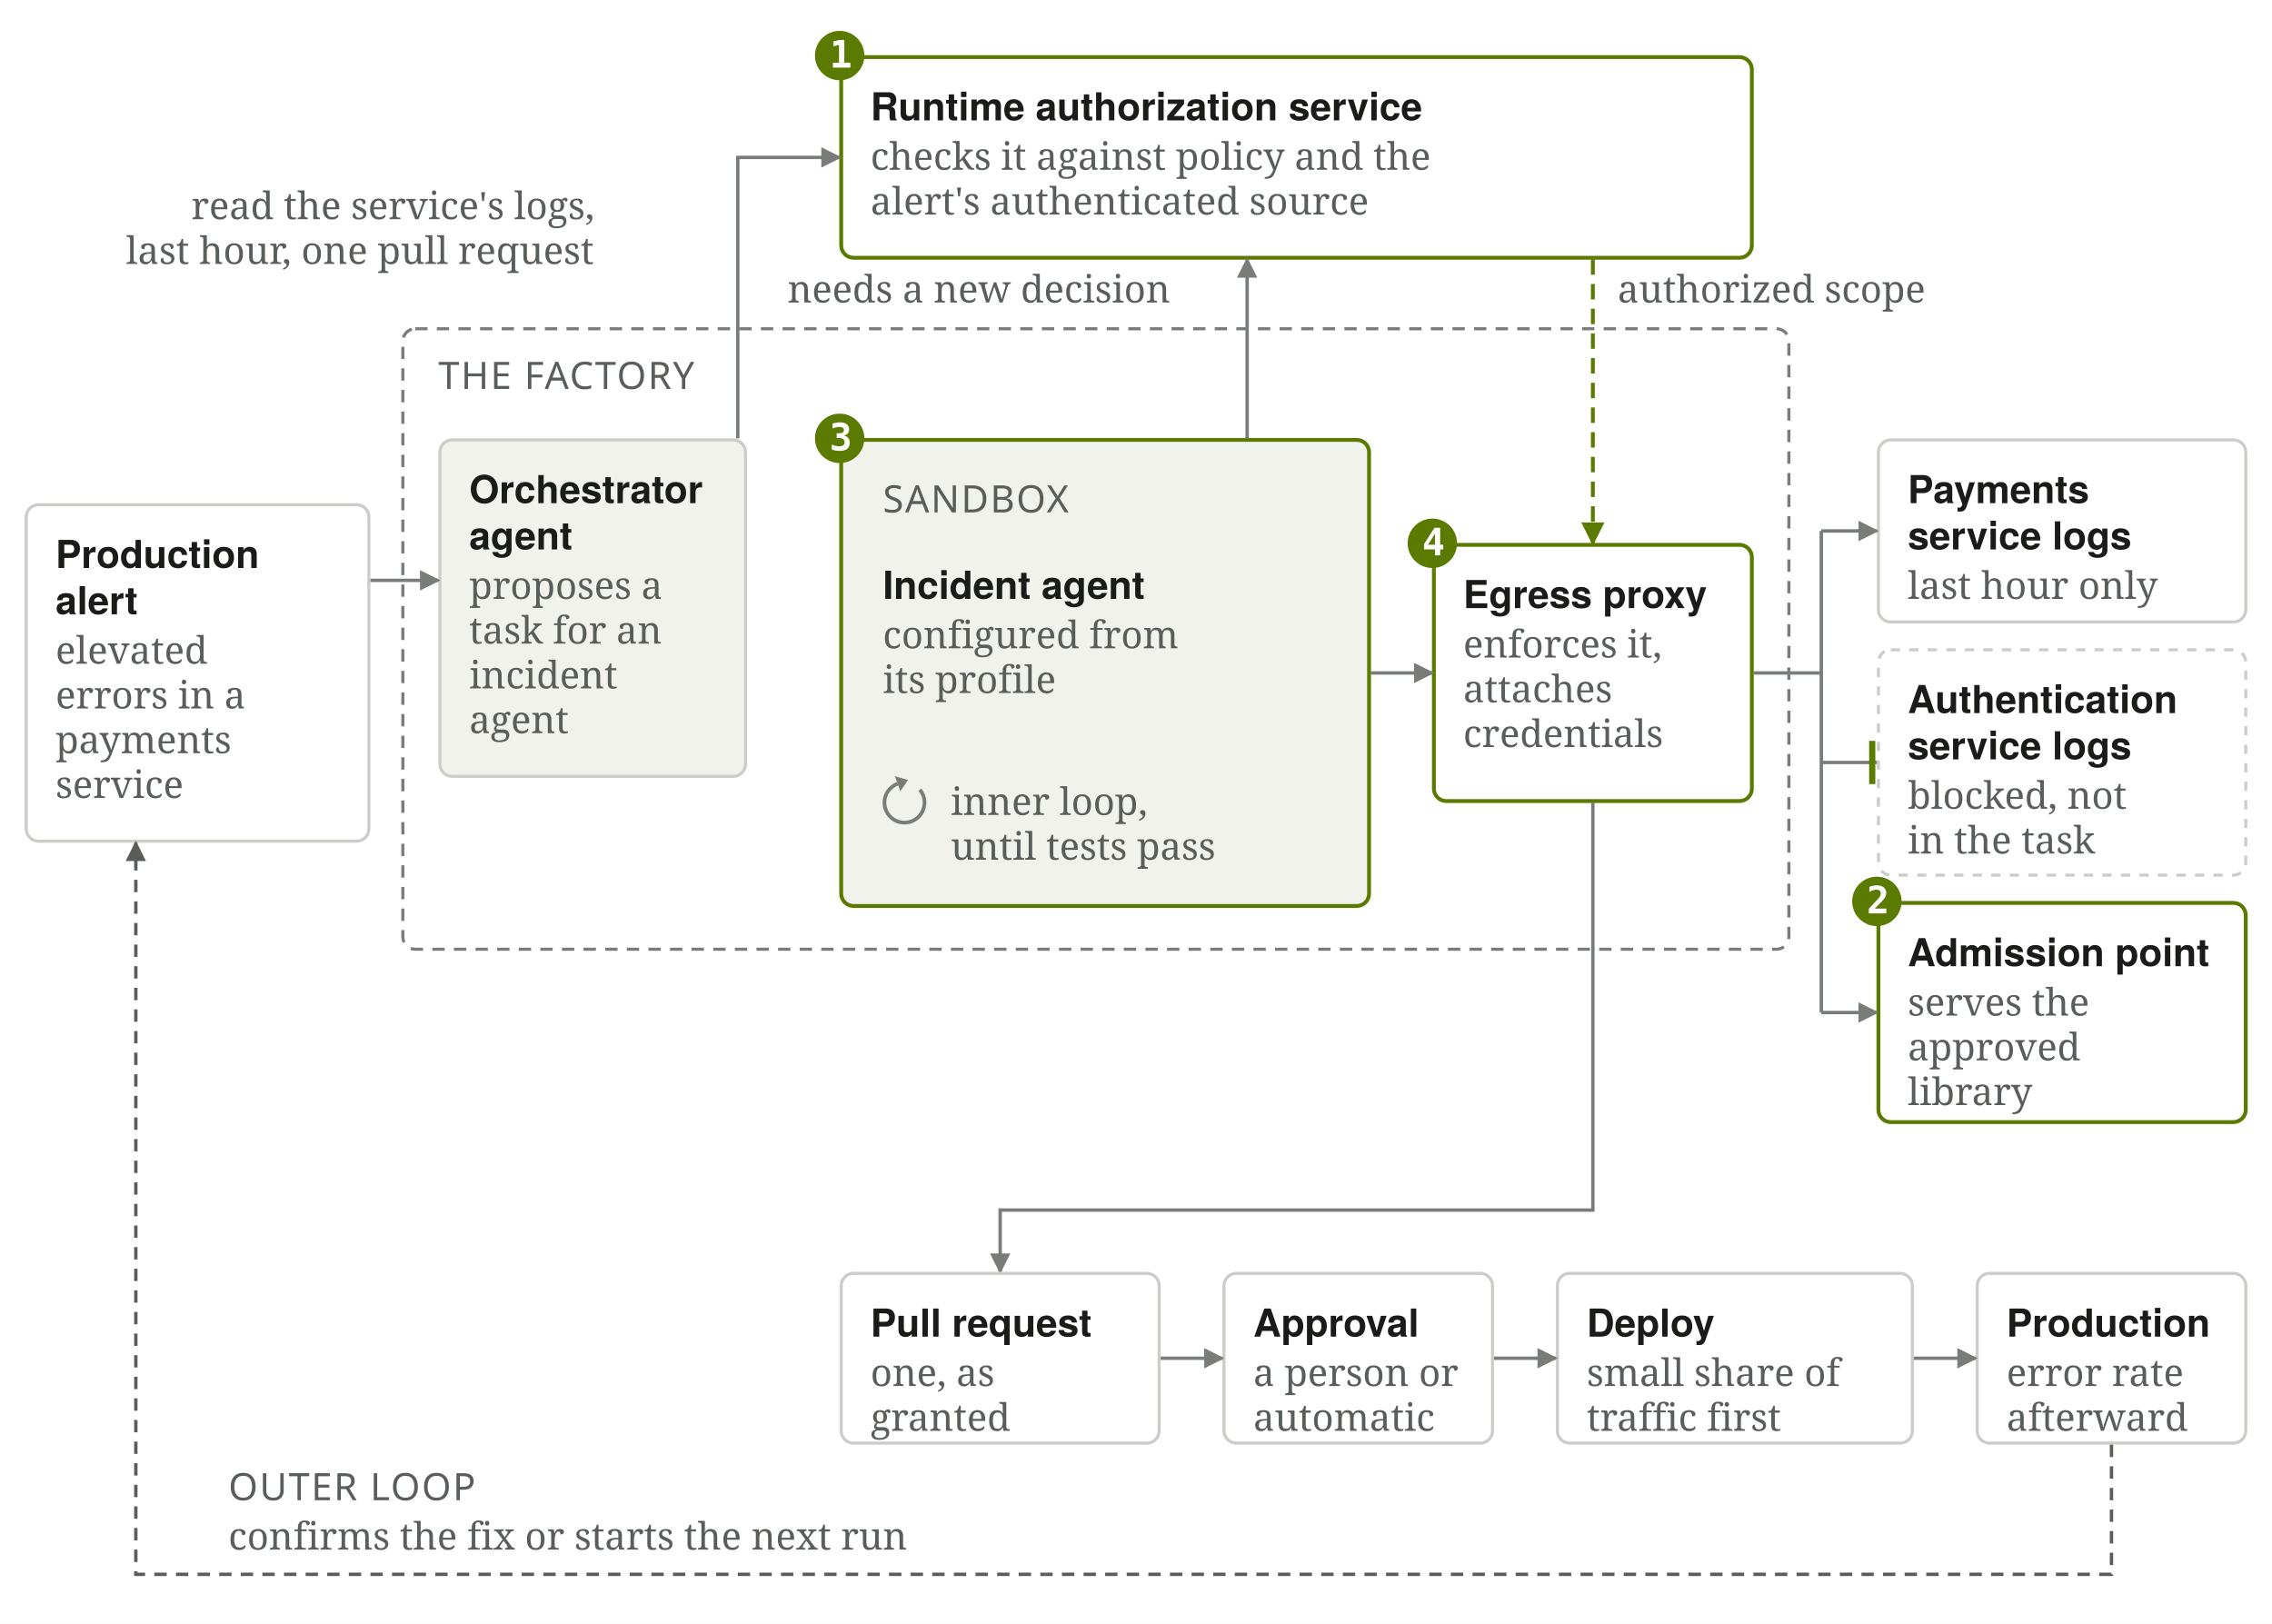
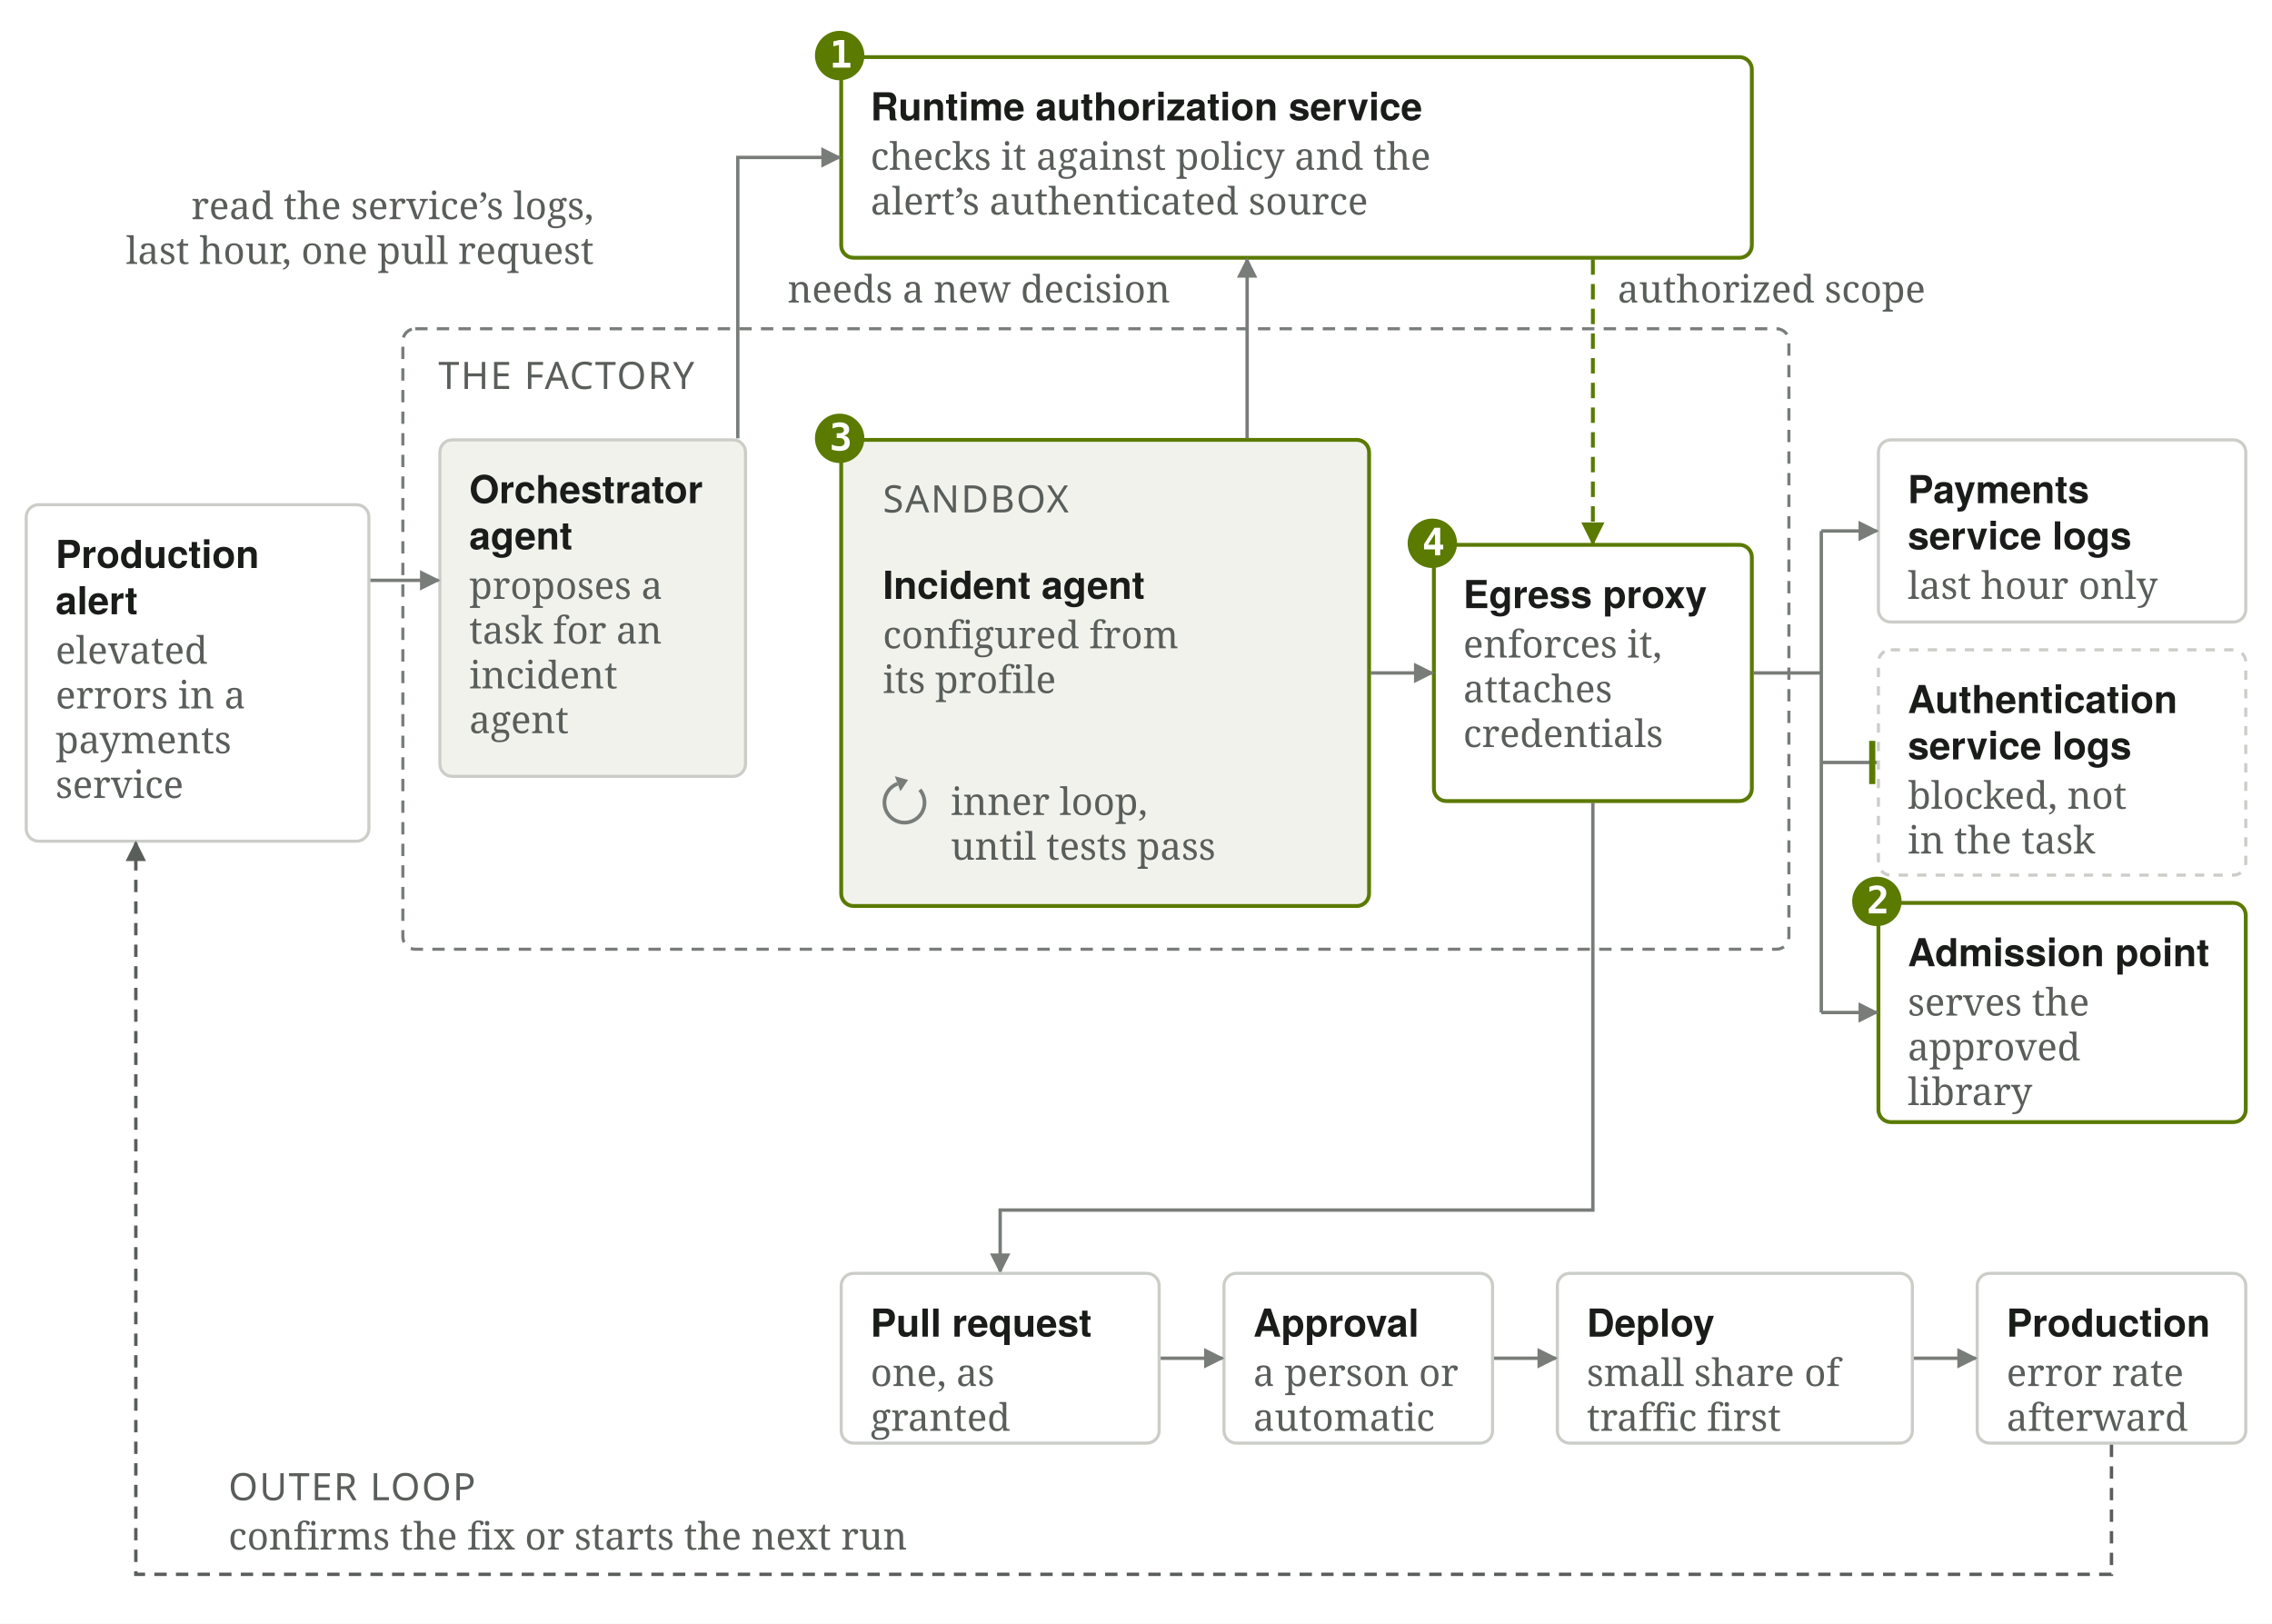
<svg xmlns="http://www.w3.org/2000/svg" viewBox="0 0 736 526" width="736" height="526" role="img" aria-labelledby="sf6-t sf6-d">
  <rect width="736" height="526" fill="#FFFFFF" />
  <defs>
    <marker id="sf6-a" viewBox="0 0 10 10" refX="9" refY="5" markerWidth="6" markerHeight="6" orient="auto-start-reverse">
      <path d="M0 0 L10 5 L0 10 z" fill="#797D79" />
    </marker>
    <marker id="sf6-g" viewBox="0 0 10 10" refX="9" refY="5" markerWidth="6" markerHeight="6" orient="auto-start-reverse">
      <path d="M0 0 L10 5 L0 10 z" fill="#5A7A00" />
    </marker>
    <marker id="sf6-s" viewBox="0 0 10 10" refX="9" refY="5" markerWidth="6" markerHeight="6" orient="auto-start-reverse">
      <path d="M0 0 L10 5 L0 10 z" fill="#5A5E5A" />
    </marker>
  </defs>
  <g transform="translate(8 8)">
    <rect x="264.5" y="10.5" width="295" height="65" rx="4" fill="none" stroke="#5A7A00" stroke-width="1.25" />
    <circle cx="264" cy="10" r="8" fill="#5A7A00" />
    <text x="260.7" y="13.9" font-family="'IBM Plex Mono',ui-monospace,'SF Mono',Menlo,Consolas,monospace" font-size="12.25" fill="#FFFFFF" font-weight="600">1</text>
    <text x="274" y="31" font-family="Figtree,'Avenir Next','Helvetica Neue',sans-serif" font-size="12.5" fill="#1A1C1A" font-weight="600">Runtime authorization service</text>
    <text x="274" y="47.0" font-family="'IBM Plex Serif',Charter,Georgia,serif" font-size="12.25" fill="#5A5E5A" font-weight="400">checks it against policy and the</text>
-     <text x="274" y="61.5" font-family="'IBM Plex Serif',Charter,Georgia,serif" font-size="12.25" fill="#5A5E5A" font-weight="400">alert's authenticated source</text>
+     <text x="274" y="61.5" font-family="'IBM Plex Serif',Charter,Georgia,serif" font-size="12.25" fill="#5A5E5A" font-weight="400">alert’s authenticated source</text>
    <path d="M508 76 L508 168" fill="none" stroke="#5A7A00" stroke-width="1.25" stroke-dasharray="5 3" marker-end="url(#sf6-g)" />
    <text x="516.0" y="90" font-family="'IBM Plex Serif',Charter,Georgia,serif" font-size="12.25" fill="#5A5E5A" font-weight="400">authorized scope</text>
    <rect x="122.5" y="98.5" width="449" height="201" rx="4" fill="none" stroke="#797D79" stroke-width="1" stroke-dasharray="4 3" />
    <text x="134" y="118" font-family="'Chakra Petch','Avenir Next',sans-serif" font-size="12.25" fill="#5A5E5A" font-weight="500" letter-spacing="0.04em">THE FACTORY</text>
    <rect x="0.5" y="155.5" width="111" height="109" rx="4" fill="none" stroke="#CBCDC8" stroke-width="1" />
    <text x="10" y="176" font-family="Figtree,'Avenir Next','Helvetica Neue',sans-serif" font-size="12.5" fill="#1A1C1A" font-weight="600">Production</text>
    <text x="10" y="191" font-family="Figtree,'Avenir Next','Helvetica Neue',sans-serif" font-size="12.5" fill="#1A1C1A" font-weight="600">alert</text>
    <text x="10" y="207.0" font-family="'IBM Plex Serif',Charter,Georgia,serif" font-size="12.25" fill="#5A5E5A" font-weight="400">elevated</text>
    <text x="10" y="221.5" font-family="'IBM Plex Serif',Charter,Georgia,serif" font-size="12.25" fill="#5A5E5A" font-weight="400">errors in a</text>
    <text x="10" y="236.0" font-family="'IBM Plex Serif',Charter,Georgia,serif" font-size="12.25" fill="#5A5E5A" font-weight="400">payments</text>
    <text x="10" y="250.5" font-family="'IBM Plex Serif',Charter,Georgia,serif" font-size="12.25" fill="#5A5E5A" font-weight="400">service</text>
    <rect x="134.5" y="134.5" width="99" height="109" rx="4" fill="#F1F2EC" stroke="#CBCDC8" stroke-width="1" />
    <text x="144" y="155" font-family="Figtree,'Avenir Next','Helvetica Neue',sans-serif" font-size="12.5" fill="#1A1C1A" font-weight="600">Orchestrator</text>
    <text x="144" y="170" font-family="Figtree,'Avenir Next','Helvetica Neue',sans-serif" font-size="12.5" fill="#1A1C1A" font-weight="600">agent</text>
    <text x="144" y="186.0" font-family="'IBM Plex Serif',Charter,Georgia,serif" font-size="12.25" fill="#5A5E5A" font-weight="400">proposes a</text>
    <text x="144" y="200.5" font-family="'IBM Plex Serif',Charter,Georgia,serif" font-size="12.25" fill="#5A5E5A" font-weight="400">task for an</text>
    <text x="144" y="215.0" font-family="'IBM Plex Serif',Charter,Georgia,serif" font-size="12.25" fill="#5A5E5A" font-weight="400">incident</text>
    <text x="144" y="229.5" font-family="'IBM Plex Serif',Charter,Georgia,serif" font-size="12.25" fill="#5A5E5A" font-weight="400">agent</text>
    <path d="M112 180 L134 180" fill="none" stroke="#797D79" stroke-width="1.1" marker-end="url(#sf6-a)" />
    <path d="M231 134 L231 43 L264 43" fill="none" stroke="#797D79" stroke-width="1.1" marker-end="url(#sf6-a)" />
-     <text x="53.95" y="63.0" font-family="'IBM Plex Serif',Charter,Georgia,serif" font-size="12.25" fill="#5A5E5A" font-weight="400">read the service's logs,</text>
+     <text x="53.95" y="63.0" font-family="'IBM Plex Serif',Charter,Georgia,serif" font-size="12.25" fill="#5A5E5A" font-weight="400">read the service’s logs,</text>
    <text x="32.819" y="77.5" font-family="'IBM Plex Serif',Charter,Georgia,serif" font-size="12.25" fill="#5A5E5A" font-weight="400">last hour, one pull request</text>
    <rect x="264.5" y="134.5" width="171" height="151" rx="4" fill="#F1F2EC" stroke="#5A7A00" stroke-width="1.25" />
    <circle cx="264" cy="134" r="8" fill="#5A7A00" />
    <text x="260.7" y="137.9" font-family="'IBM Plex Mono',ui-monospace,'SF Mono',Menlo,Consolas,monospace" font-size="12.25" fill="#FFFFFF" font-weight="600">3</text>
    <text x="278" y="158" font-family="'Chakra Petch','Avenir Next',sans-serif" font-size="12.25" fill="#5A5E5A" font-weight="500" letter-spacing="0.04em">SANDBOX</text>
    <text x="278" y="186" font-family="Figtree,'Avenir Next','Helvetica Neue',sans-serif" font-size="12.5" fill="#1A1C1A" font-weight="600">Incident agent</text>
    <text x="278" y="202" font-family="'IBM Plex Serif',Charter,Georgia,serif" font-size="12.25" fill="#5A5E5A" font-weight="400">configured from</text>
    <text x="278" y="216.5" font-family="'IBM Plex Serif',Charter,Georgia,serif" font-size="12.25" fill="#5A5E5A" font-weight="400">its profile</text>
    <path d="M289.98 247.82 A6.5 6.5 0 1 1 282.78 245.89" fill="none" stroke="#797D79" stroke-width="1.2" />
    <path d="M286.16 244.66 L283.67 248.34 L281.89 243.45 z" fill="#797D79" />
    <text x="300" y="256" font-family="'IBM Plex Serif',Charter,Georgia,serif" font-size="12.25" fill="#5A5E5A" font-weight="400">inner loop,</text>
    <text x="300" y="270.5" font-family="'IBM Plex Serif',Charter,Georgia,serif" font-size="12.25" fill="#5A5E5A" font-weight="400">until tests pass</text>
    <path d="M396 134 L396 76" fill="none" stroke="#797D79" stroke-width="1.1" marker-end="url(#sf6-a)" />
    <text x="247.125" y="90" font-family="'IBM Plex Serif',Charter,Georgia,serif" font-size="12.25" fill="#5A5E5A" font-weight="400">needs a new decision</text>
    <rect x="456.5" y="168.5" width="103" height="83" rx="4" fill="none" stroke="#5A7A00" stroke-width="1.25" />
    <circle cx="456" cy="168" r="8" fill="#5A7A00" />
    <text x="452.7" y="171.9" font-family="'IBM Plex Mono',ui-monospace,'SF Mono',Menlo,Consolas,monospace" font-size="12.25" fill="#FFFFFF" font-weight="600">4</text>
    <text x="466" y="189" font-family="Figtree,'Avenir Next','Helvetica Neue',sans-serif" font-size="12.5" fill="#1A1C1A" font-weight="600">Egress proxy</text>
    <text x="466" y="205.0" font-family="'IBM Plex Serif',Charter,Georgia,serif" font-size="12.25" fill="#5A5E5A" font-weight="400">enforces it,</text>
    <text x="466" y="219.5" font-family="'IBM Plex Serif',Charter,Georgia,serif" font-size="12.25" fill="#5A5E5A" font-weight="400">attaches</text>
    <text x="466" y="234.0" font-family="'IBM Plex Serif',Charter,Georgia,serif" font-size="12.25" fill="#5A5E5A" font-weight="400">credentials</text>
    <path d="M436 210 L456 210" fill="none" stroke="#797D79" stroke-width="1.1" marker-end="url(#sf6-a)" />
    <rect x="600.5" y="134.5" width="119" height="59" rx="4" fill="none" stroke="#CBCDC8" stroke-width="1" />
    <text x="610" y="155" font-family="Figtree,'Avenir Next','Helvetica Neue',sans-serif" font-size="12.5" fill="#1A1C1A" font-weight="600">Payments</text>
    <text x="610" y="170" font-family="Figtree,'Avenir Next','Helvetica Neue',sans-serif" font-size="12.5" fill="#1A1C1A" font-weight="600">service logs</text>
    <text x="610" y="186.0" font-family="'IBM Plex Serif',Charter,Georgia,serif" font-size="12.25" fill="#5A5E5A" font-weight="400">last hour only</text>
    <rect x="600.5" y="202.5" width="119" height="73" rx="4" fill="none" stroke="#CBCDC8" stroke-width="1" stroke-dasharray="3 3" />
    <text x="610" y="223" font-family="Figtree,'Avenir Next','Helvetica Neue',sans-serif" font-size="12.5" fill="#1A1C1A" font-weight="600">Authentication</text>
    <text x="610" y="238" font-family="Figtree,'Avenir Next','Helvetica Neue',sans-serif" font-size="12.5" fill="#1A1C1A" font-weight="600">service logs</text>
    <text x="610" y="254.0" font-family="'IBM Plex Serif',Charter,Georgia,serif" font-size="12.25" fill="#5A5E5A" font-weight="400">blocked, not</text>
    <text x="610" y="268.5" font-family="'IBM Plex Serif',Charter,Georgia,serif" font-size="12.25" fill="#5A5E5A" font-weight="400">in the task</text>
    <rect x="600.5" y="284.5" width="119" height="71" rx="4" fill="none" stroke="#5A7A00" stroke-width="1.25" />
    <circle cx="600" cy="284" r="8" fill="#5A7A00" />
    <text x="596.7" y="287.9" font-family="'IBM Plex Mono',ui-monospace,'SF Mono',Menlo,Consolas,monospace" font-size="12.25" fill="#FFFFFF" font-weight="600">2</text>
    <text x="610" y="305" font-family="Figtree,'Avenir Next','Helvetica Neue',sans-serif" font-size="12.5" fill="#1A1C1A" font-weight="600">Admission point</text>
    <text x="610" y="321.0" font-family="'IBM Plex Serif',Charter,Georgia,serif" font-size="12.25" fill="#5A5E5A" font-weight="400">serves the</text>
    <text x="610" y="335.5" font-family="'IBM Plex Serif',Charter,Georgia,serif" font-size="12.25" fill="#5A5E5A" font-weight="400">approved</text>
    <text x="610" y="350.0" font-family="'IBM Plex Serif',Charter,Georgia,serif" font-size="12.25" fill="#5A5E5A" font-weight="400">library</text>
    <path d="M560 210 L582 210" fill="none" stroke="#797D79" stroke-width="1.1" />
    <path d="M582 164 L582 320" fill="none" stroke="#797D79" stroke-width="1.1" />
    <path d="M582 164 L600 164" fill="none" stroke="#797D79" stroke-width="1.1" marker-end="url(#sf6-a)" />
    <path d="M582 239 L600 239" fill="none" stroke="#797D79" stroke-width="1.1" />
    <path d="M598.5 232 L598.5 246" stroke="#5A7A00" stroke-width="2" />
    <path d="M582 320 L600 320" fill="none" stroke="#797D79" stroke-width="1.1" marker-end="url(#sf6-a)" />
    <path d="M508 252 L508 384 L316 384 L316 404" fill="none" stroke="#797D79" stroke-width="1.1" marker-end="url(#sf6-a)" />
    <rect x="264.5" y="404.5" width="103" height="55" rx="4" fill="none" stroke="#CBCDC8" stroke-width="1" />
    <text x="274" y="425" font-family="Figtree,'Avenir Next','Helvetica Neue',sans-serif" font-size="12.5" fill="#1A1C1A" font-weight="600">Pull request</text>
    <text x="274" y="441.0" font-family="'IBM Plex Serif',Charter,Georgia,serif" font-size="12.25" fill="#5A5E5A" font-weight="400">one, as</text>
    <text x="274" y="455.5" font-family="'IBM Plex Serif',Charter,Georgia,serif" font-size="12.25" fill="#5A5E5A" font-weight="400">granted</text>
    <rect x="388.5" y="404.5" width="87" height="55" rx="4" fill="none" stroke="#CBCDC8" stroke-width="1" />
    <text x="398" y="425" font-family="Figtree,'Avenir Next','Helvetica Neue',sans-serif" font-size="12.5" fill="#1A1C1A" font-weight="600">Approval</text>
    <text x="398" y="441.0" font-family="'IBM Plex Serif',Charter,Georgia,serif" font-size="12.25" fill="#5A5E5A" font-weight="400">a person or</text>
    <text x="398" y="455.5" font-family="'IBM Plex Serif',Charter,Georgia,serif" font-size="12.25" fill="#5A5E5A" font-weight="400">automatic</text>
    <rect x="496.5" y="404.5" width="115" height="55" rx="4" fill="none" stroke="#CBCDC8" stroke-width="1" />
    <text x="506" y="425" font-family="Figtree,'Avenir Next','Helvetica Neue',sans-serif" font-size="12.5" fill="#1A1C1A" font-weight="600">Deploy</text>
    <text x="506" y="441.0" font-family="'IBM Plex Serif',Charter,Georgia,serif" font-size="12.25" fill="#5A5E5A" font-weight="400">small share of</text>
    <text x="506" y="455.5" font-family="'IBM Plex Serif',Charter,Georgia,serif" font-size="12.25" fill="#5A5E5A" font-weight="400">traffic first</text>
    <rect x="632.5" y="404.5" width="87" height="55" rx="4" fill="none" stroke="#CBCDC8" stroke-width="1" />
    <text x="642" y="425" font-family="Figtree,'Avenir Next','Helvetica Neue',sans-serif" font-size="12.5" fill="#1A1C1A" font-weight="600">Production</text>
    <text x="642" y="441.0" font-family="'IBM Plex Serif',Charter,Georgia,serif" font-size="12.25" fill="#5A5E5A" font-weight="400">error rate</text>
    <text x="642" y="455.5" font-family="'IBM Plex Serif',Charter,Georgia,serif" font-size="12.25" fill="#5A5E5A" font-weight="400">afterward</text>
    <path d="M368 432 L388 432" fill="none" stroke="#797D79" stroke-width="1.1" marker-end="url(#sf6-a)" />
    <path d="M476 432 L496 432" fill="none" stroke="#797D79" stroke-width="1.1" marker-end="url(#sf6-a)" />
    <path d="M612 432 L632 432" fill="none" stroke="#797D79" stroke-width="1.1" marker-end="url(#sf6-a)" />
    <path d="M676 460 L676 502 L36 502 L36 265" fill="none" stroke="#5A5E5A" stroke-width="1.1" stroke-dasharray="4 3" marker-end="url(#sf6-s)" />
    <text x="66" y="478" font-family="'Chakra Petch','Avenir Next',sans-serif" font-size="12.25" fill="#5A5E5A" font-weight="500" letter-spacing="0.04em">OUTER LOOP</text>
    <text x="66" y="494" font-family="'IBM Plex Serif',Charter,Georgia,serif" font-size="12.25" fill="#5A5E5A" font-weight="400">confirms the fix or starts the next run</text>
  </g>
</svg>
